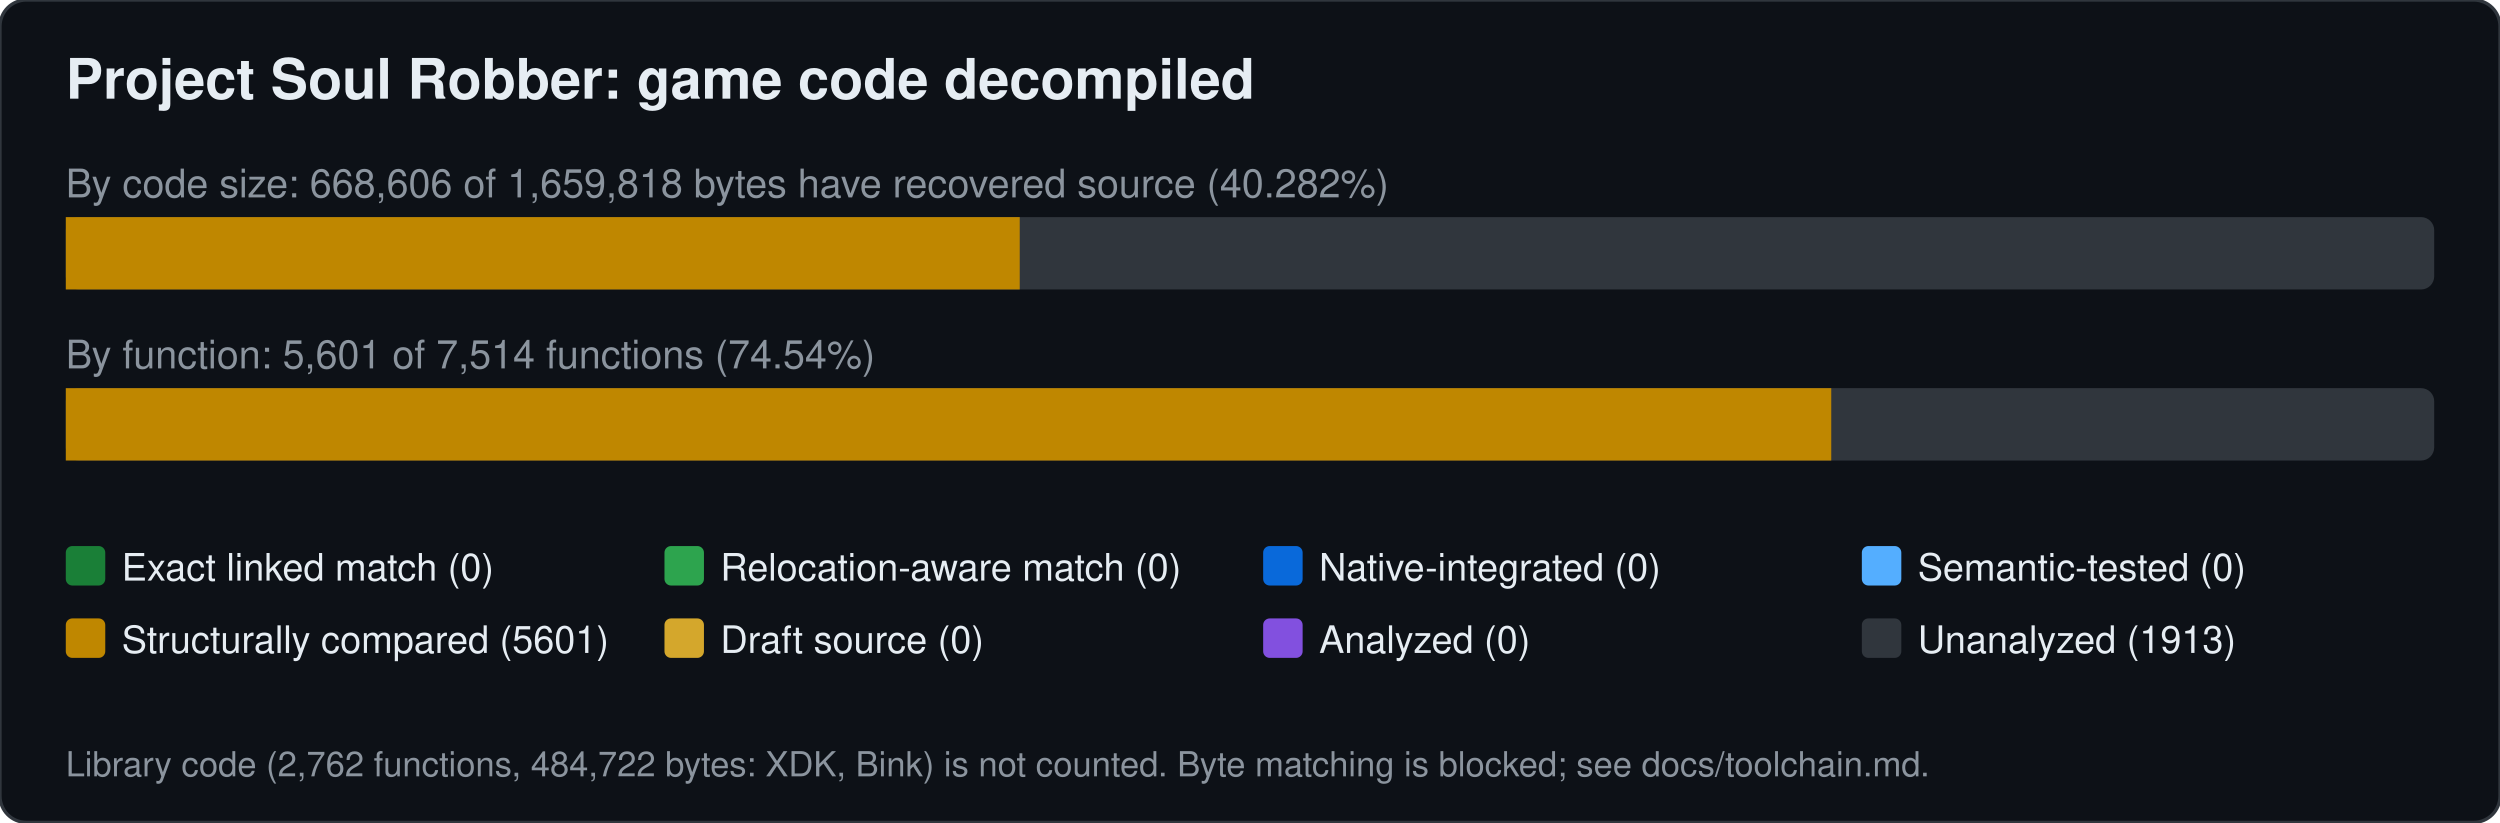
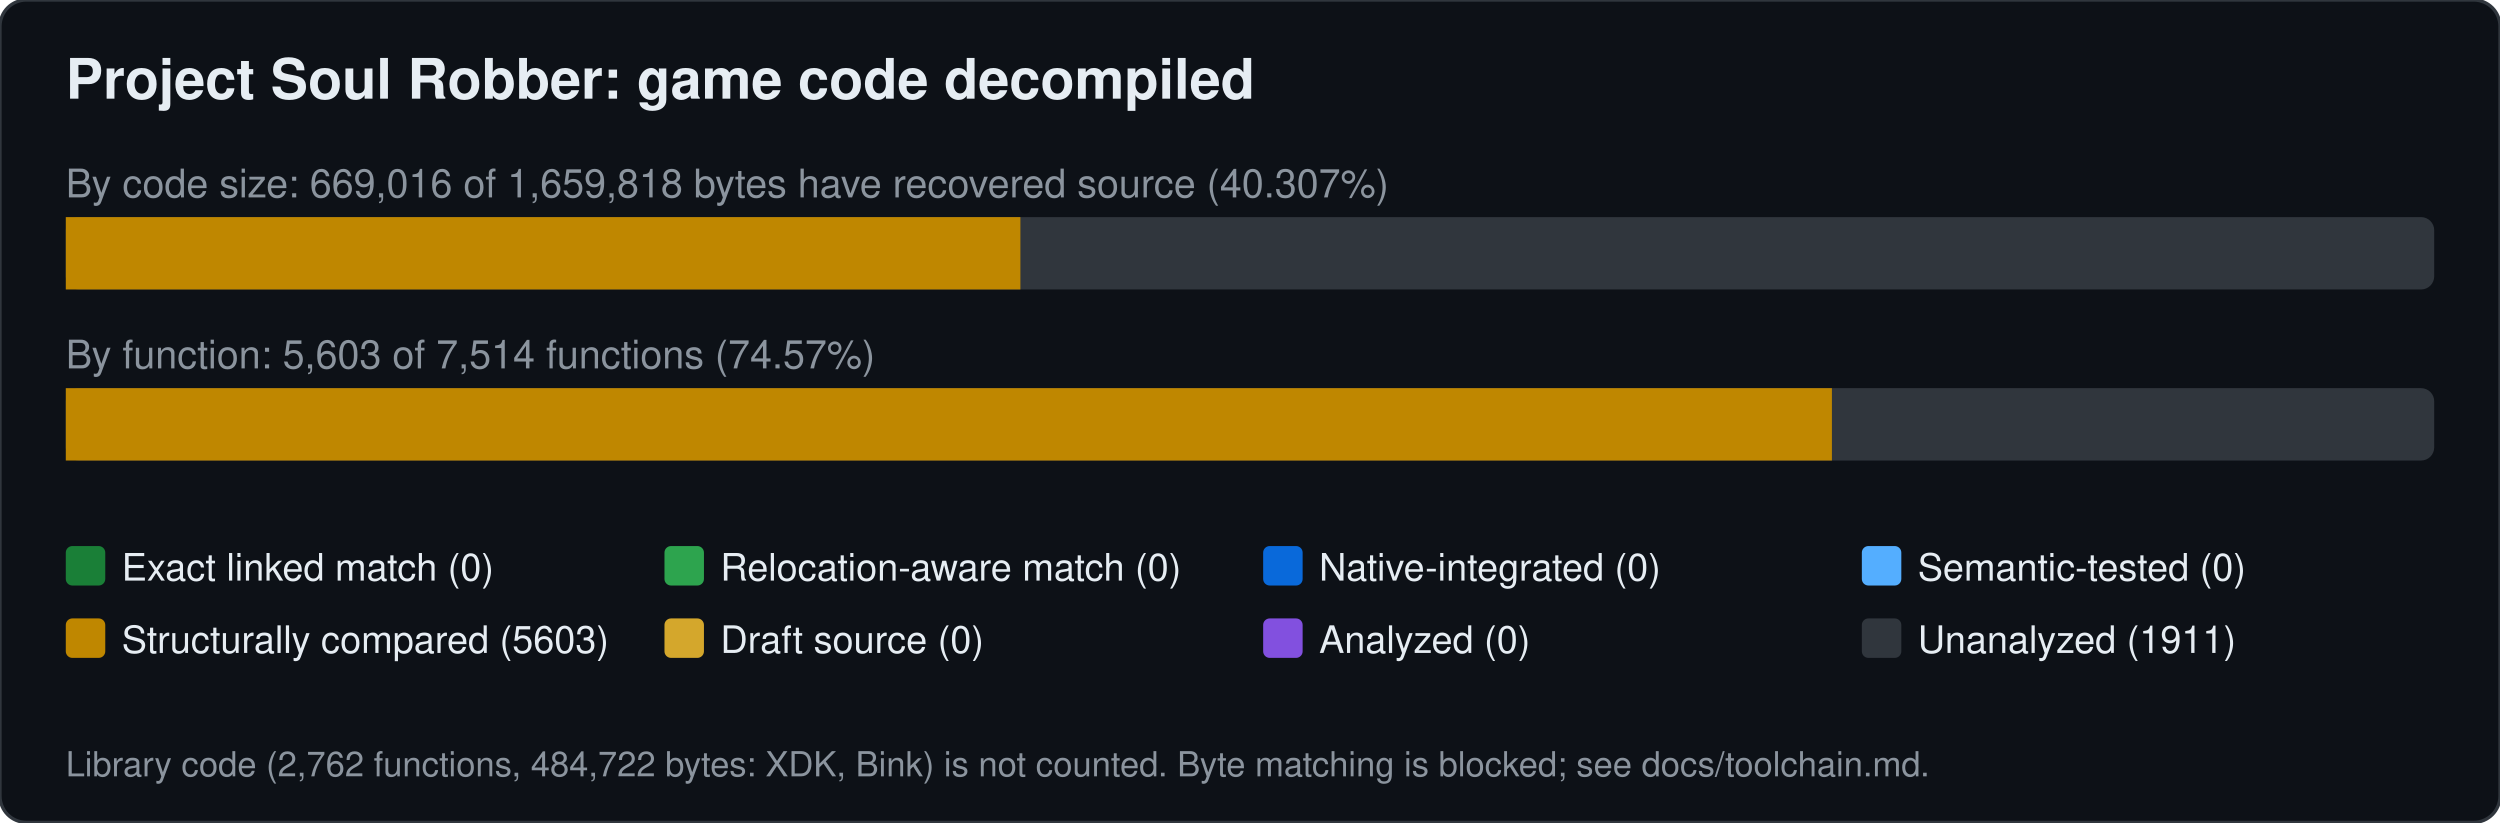
<svg xmlns="http://www.w3.org/2000/svg" width="760" height="250" viewBox="0 0 760 250" font-family="Segoe UI,Helvetica,Arial,sans-serif">
  <rect width="760" height="250" rx="8" fill="#0d1117" stroke="#30363d" />
  <text x="20" y="30" font-size="17" font-weight="600" fill="#e6edf3">Project Soul Robber: game code decompiled</text>
-   <text x="20" y="60" font-size="12" fill="#8b949e">By code size: 668,606 of 1,659,818 bytes have recovered source (40.282%)</text>
+   <text x="20" y="60" font-size="12" fill="#8b949e">By code size: 669,016 of 1,659,818 bytes have recovered source (40.307%)</text>
  <rect x="20" y="66" width="720" height="22" rx="4" fill="#30363d" />
-   <rect x="20.0" y="66" width="290.0" height="22" fill="#bf8700" />
-   <text x="20" y="112" font-size="12" fill="#8b949e">By function: 5,601 of 7,514 functions (74.54%)</text>
+   <rect x="20.0" y="66" width="290.2" height="22" fill="#bf8700" />
+   <text x="20" y="112" font-size="12" fill="#8b949e">By function: 5,603 of 7,514 functions (74.57%)</text>
  <rect x="20" y="118" width="720" height="22" rx="4" fill="#30363d" />
-   <rect x="20.0" y="118" width="536.7" height="22" fill="#bf8700" />
+   <rect x="20.0" y="118" width="536.9" height="22" fill="#bf8700" />
  <rect x="20" y="166" width="12" height="12" rx="2" fill="#1a7f37" />
  <text x="37" y="176.5" font-size="11.5" fill="#e6edf3">Exact linked match (0)</text>
  <rect x="202" y="166" width="12" height="12" rx="2" fill="#2da44e" />
  <text x="219" y="176.5" font-size="11.5" fill="#e6edf3">Relocation-aware match (0)</text>
  <rect x="384" y="166" width="12" height="12" rx="2" fill="#0969da" />
  <text x="401" y="176.5" font-size="11.5" fill="#e6edf3">Native-integrated (0)</text>
  <rect x="566" y="166" width="12" height="12" rx="2" fill="#54aeff" />
  <text x="583" y="176.5" font-size="11.5" fill="#e6edf3">Semantic-tested (0)</text>
  <rect x="20" y="188" width="12" height="12" rx="2" fill="#bf8700" />
-   <text x="37" y="198.5" font-size="11.5" fill="#e6edf3">Structurally compared (5601)</text>
+   <text x="37" y="198.5" font-size="11.5" fill="#e6edf3">Structurally compared (5603)</text>
  <rect x="202" y="188" width="12" height="12" rx="2" fill="#d4a72c" />
  <text x="219" y="198.5" font-size="11.5" fill="#e6edf3">Draft source (0)</text>
  <rect x="384" y="188" width="12" height="12" rx="2" fill="#8250df" />
  <text x="401" y="198.5" font-size="11.5" fill="#e6edf3">Analyzed (0)</text>
  <rect x="566" y="188" width="12" height="12" rx="2" fill="#30363d" />
-   <text x="583" y="198.5" font-size="11.5" fill="#e6edf3">Unanalyzed (1913)</text>
+   <text x="583" y="198.5" font-size="11.5" fill="#e6edf3">Unanalyzed (1911)</text>
  <text x="20" y="236" font-size="10.5" fill="#8b949e">Library code (2,762 functions, 484,722 bytes: XDK, Bink) is not counted. Byte matching is blocked; see docs/toolchain.md.</text>
</svg>
